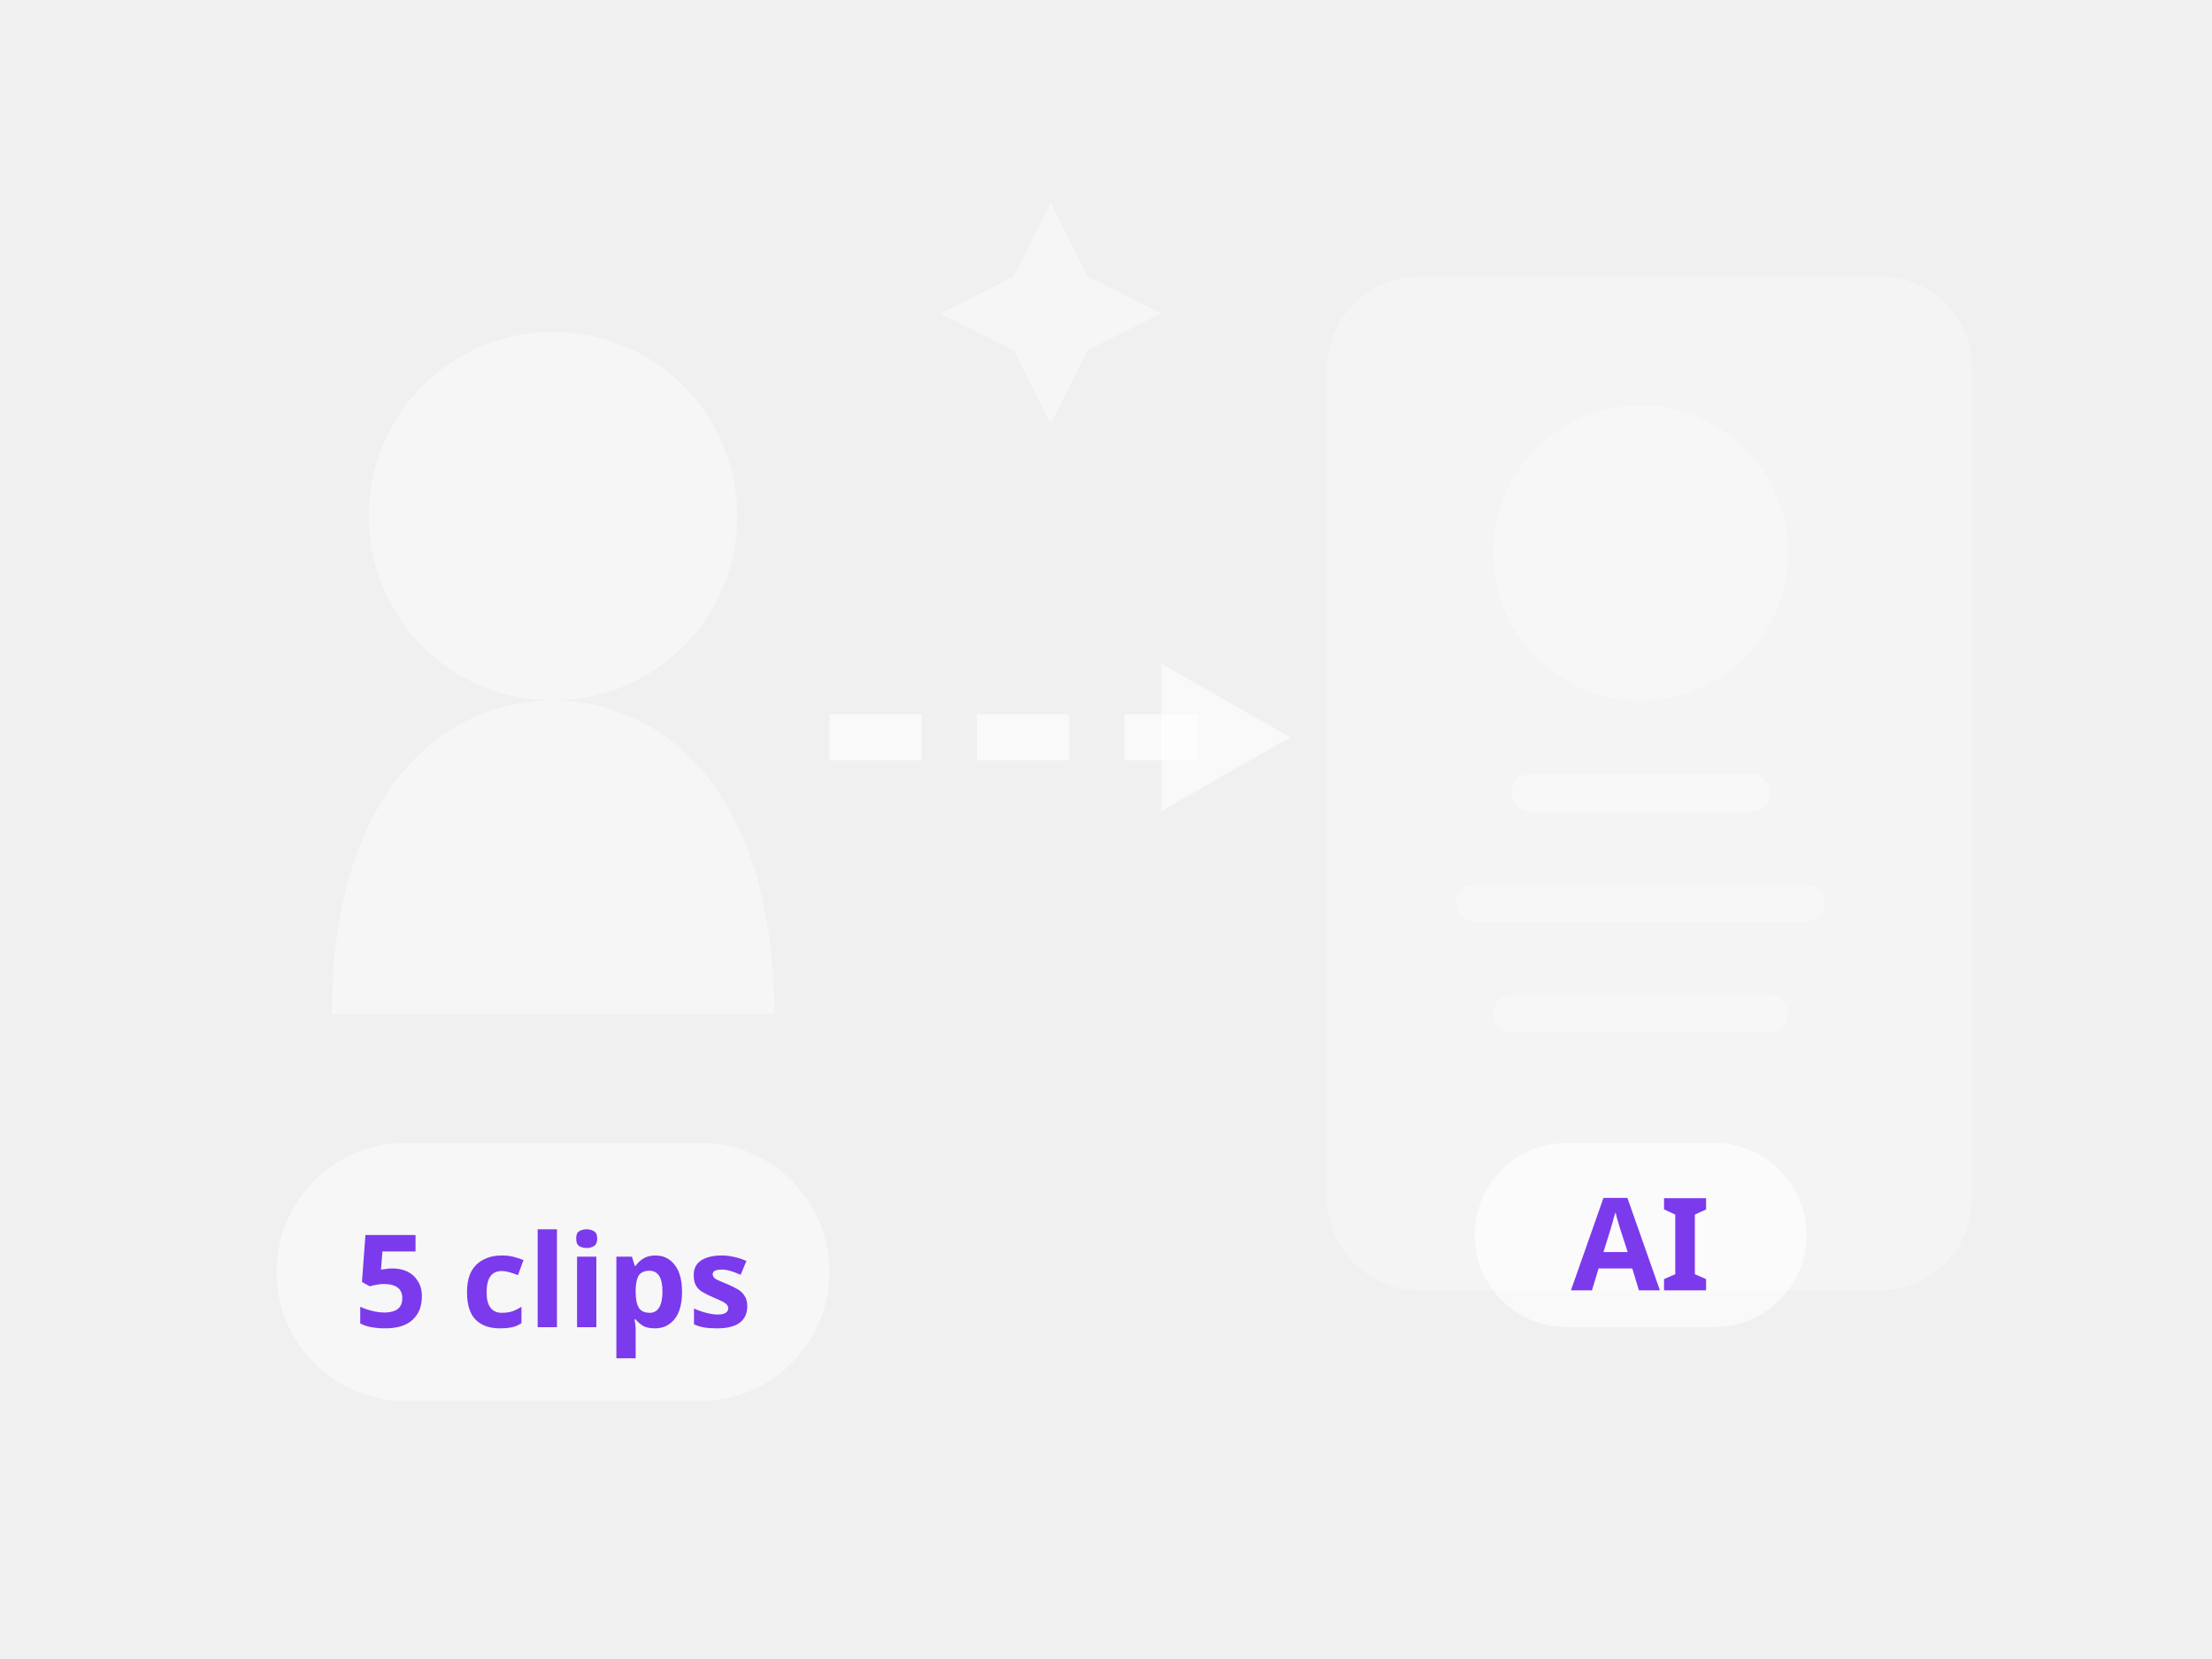
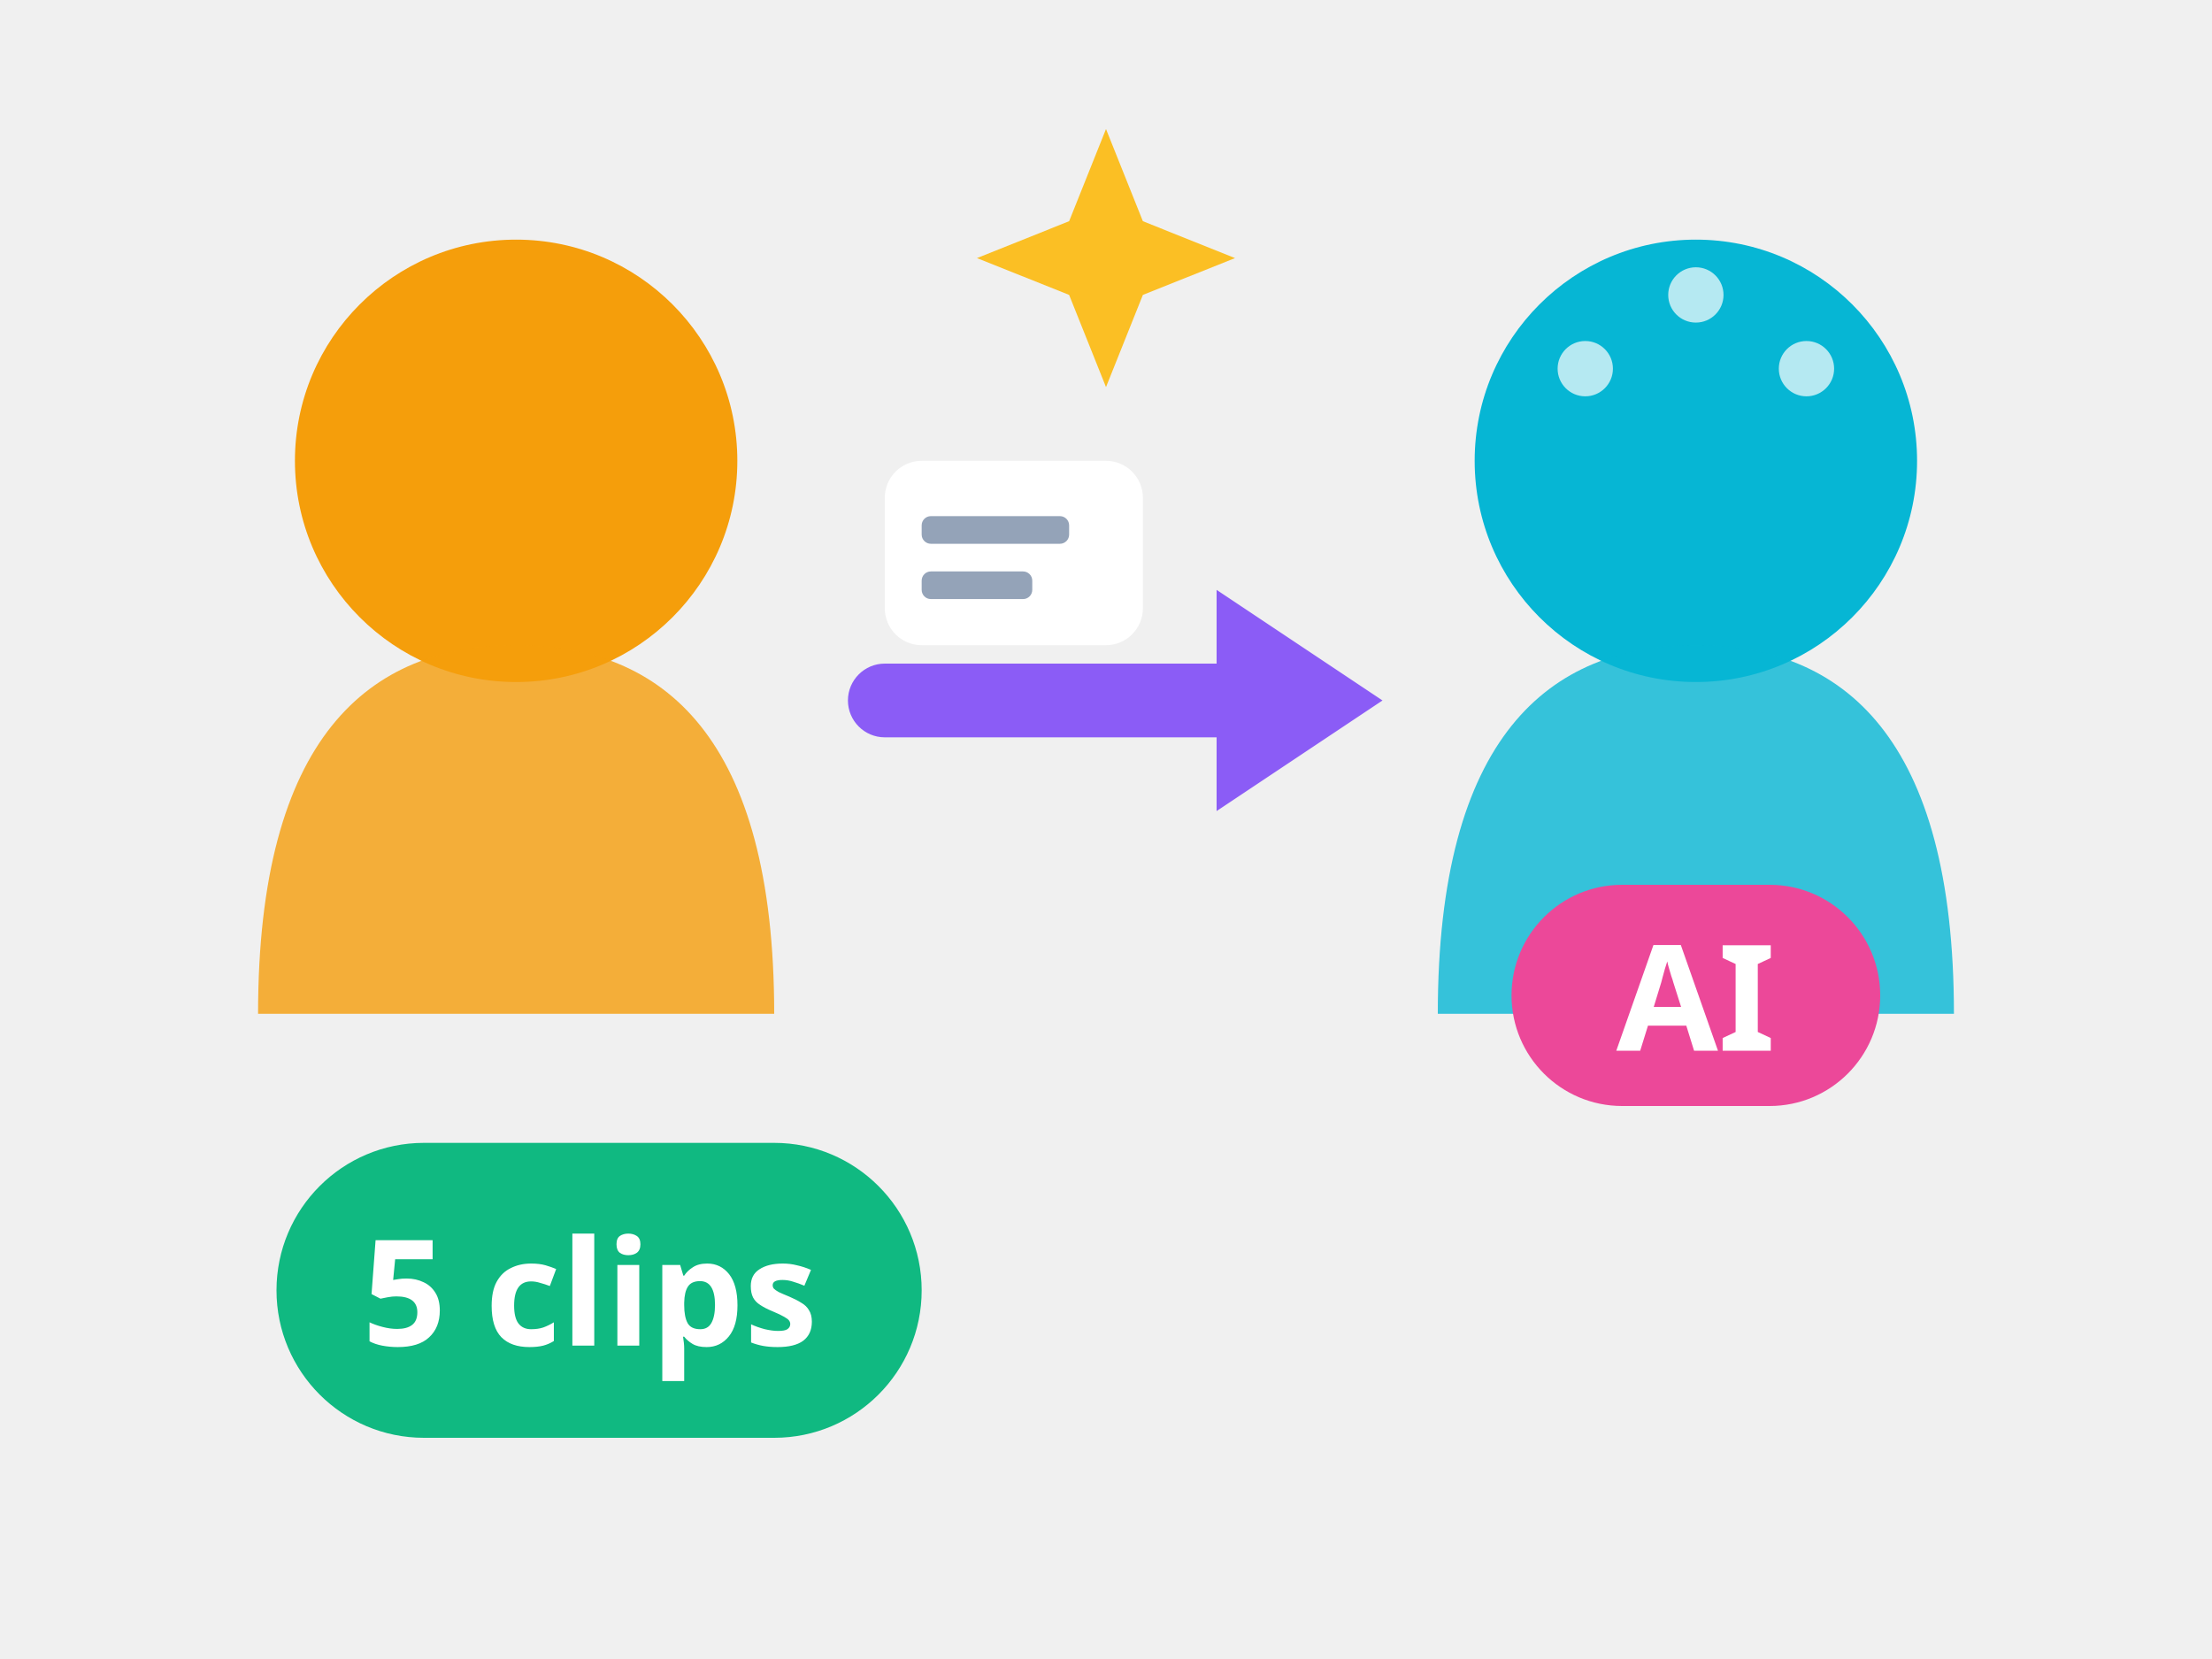
<svg xmlns="http://www.w3.org/2000/svg" viewBox="0 0 120 90" fill="none">
-   <circle cx="30" cy="28" r="10" fill="white" opacity="0.4" />
-   <path d="M18 55 C18 43 24 38 30 38 C36 38 42 43 42 55" fill="white" opacity="0.4" />
-   <path d="M45 40 L65 40" stroke="white" stroke-width="2.5" stroke-dasharray="5 3" opacity="0.6" />
-   <polygon points="63,36 70,40 63,44" fill="white" opacity="0.6" />
-   <rect x="72" y="15" width="35" height="55" rx="5" fill="white" opacity="0.3" />
-   <circle cx="89" cy="30" r="8" fill="white" opacity="0.3" />
-   <rect x="82" y="42" width="14" height="2" rx="1" fill="white" opacity="0.4" />
-   <rect x="79" y="48" width="20" height="2" rx="1" fill="white" opacity="0.3" />
-   <rect x="81" y="54" width="16" height="2" rx="1" fill="white" opacity="0.3" />
-   <rect x="80" y="62" width="18" height="10" rx="5" fill="white" opacity="0.6" />
-   <text x="89" y="70" text-anchor="middle" fill="#7c3aed" font-size="7" font-weight="bold" font-family="sans-serif">AI</text>
-   <rect x="15" y="62" width="30" height="14" rx="7" fill="white" opacity="0.45" />
-   <text x="30" y="72" text-anchor="middle" fill="#7c3aed" font-size="7" font-weight="bold" font-family="sans-serif">5 clips</text>
-   <path d="M55 15 L57 11 L59 15 L63 17 L59 19 L57 23 L55 19 L51 17Z" fill="white" opacity="0.4" />
+   <circle cx="28" cy="25" r="12" fill="#f59e0b" />
+   <path d="M14 55 C14 40 20 35 28 35 C36 35 42 40 42 55" fill="#f59e0b" opacity="0.8" />
+   <rect x="46" y="36" width="22" height="4" rx="2" fill="#8b5cf6" />
+   <polygon points="66,32 75,38 66,44" fill="#8b5cf6" />
+   <rect x="48" y="25" width="14" height="10" rx="2" fill="white" />
+   <rect x="50" y="28" width="8" height="1.5" rx="0.5" fill="#94a3b8" />
+   <rect x="50" y="31" width="6" height="1.5" rx="0.5" fill="#94a3b8" />
+   <circle cx="92" cy="25" r="12" fill="#06b6d4" />
+   <path d="M78 55 C78 40 84 35 92 35 C100 35 106 40 106 55" fill="#06b6d4" opacity="0.8" />
+   <rect x="82" y="48" width="20" height="12" rx="6" fill="#ec4899" />
+   <text x="92" y="57" text-anchor="middle" fill="white" font-size="8" font-weight="bold" font-family="sans-serif">AI</text>
+   <circle cx="86" cy="20" r="1.5" fill="white" opacity="0.7" />
+   <circle cx="98" cy="20" r="1.5" fill="white" opacity="0.7" />
+   <circle cx="92" cy="16" r="1.5" fill="white" opacity="0.7" />
+   <rect x="15" y="62" width="35" height="16" rx="8" fill="#10b981" />
+   <text x="32" y="73" text-anchor="middle" fill="white" font-size="8" font-weight="bold" font-family="sans-serif">5 clips</text>
+   <path d="M58 12 L60 7 L62 12 L67 14 L62 16 L60 21 L58 16 L53 14Z" fill="#fbbf24" />
</svg>
